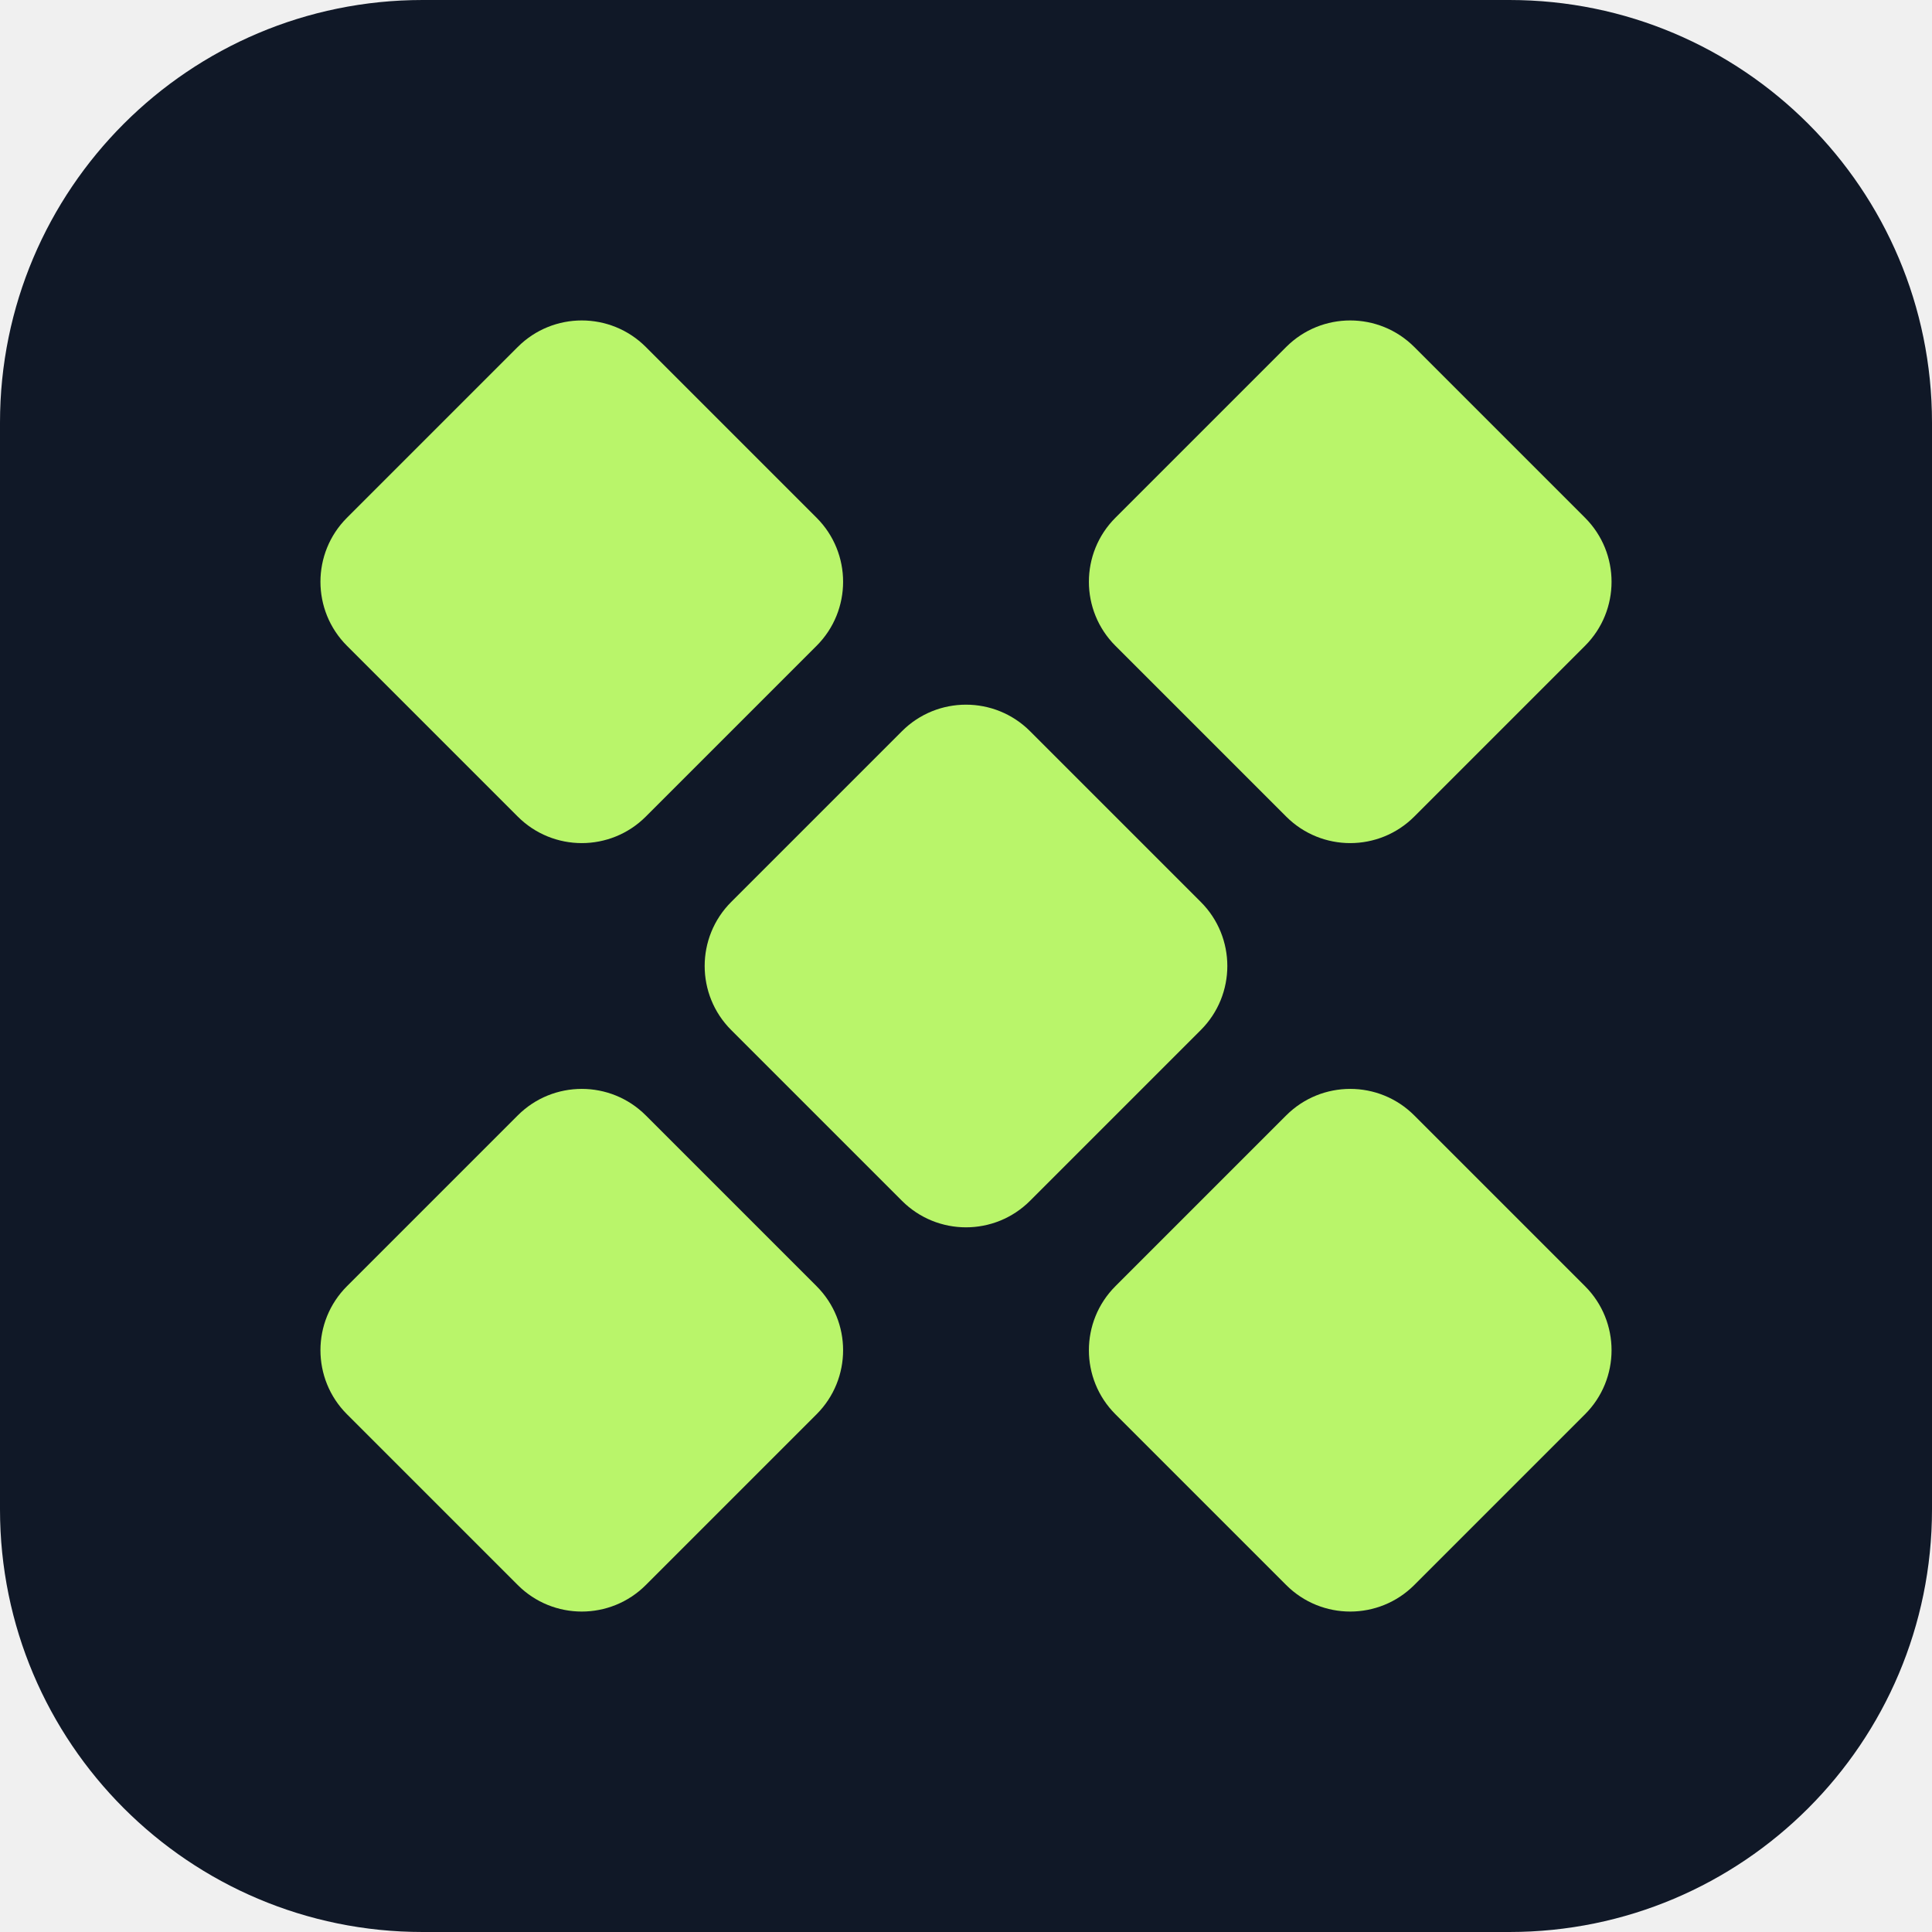
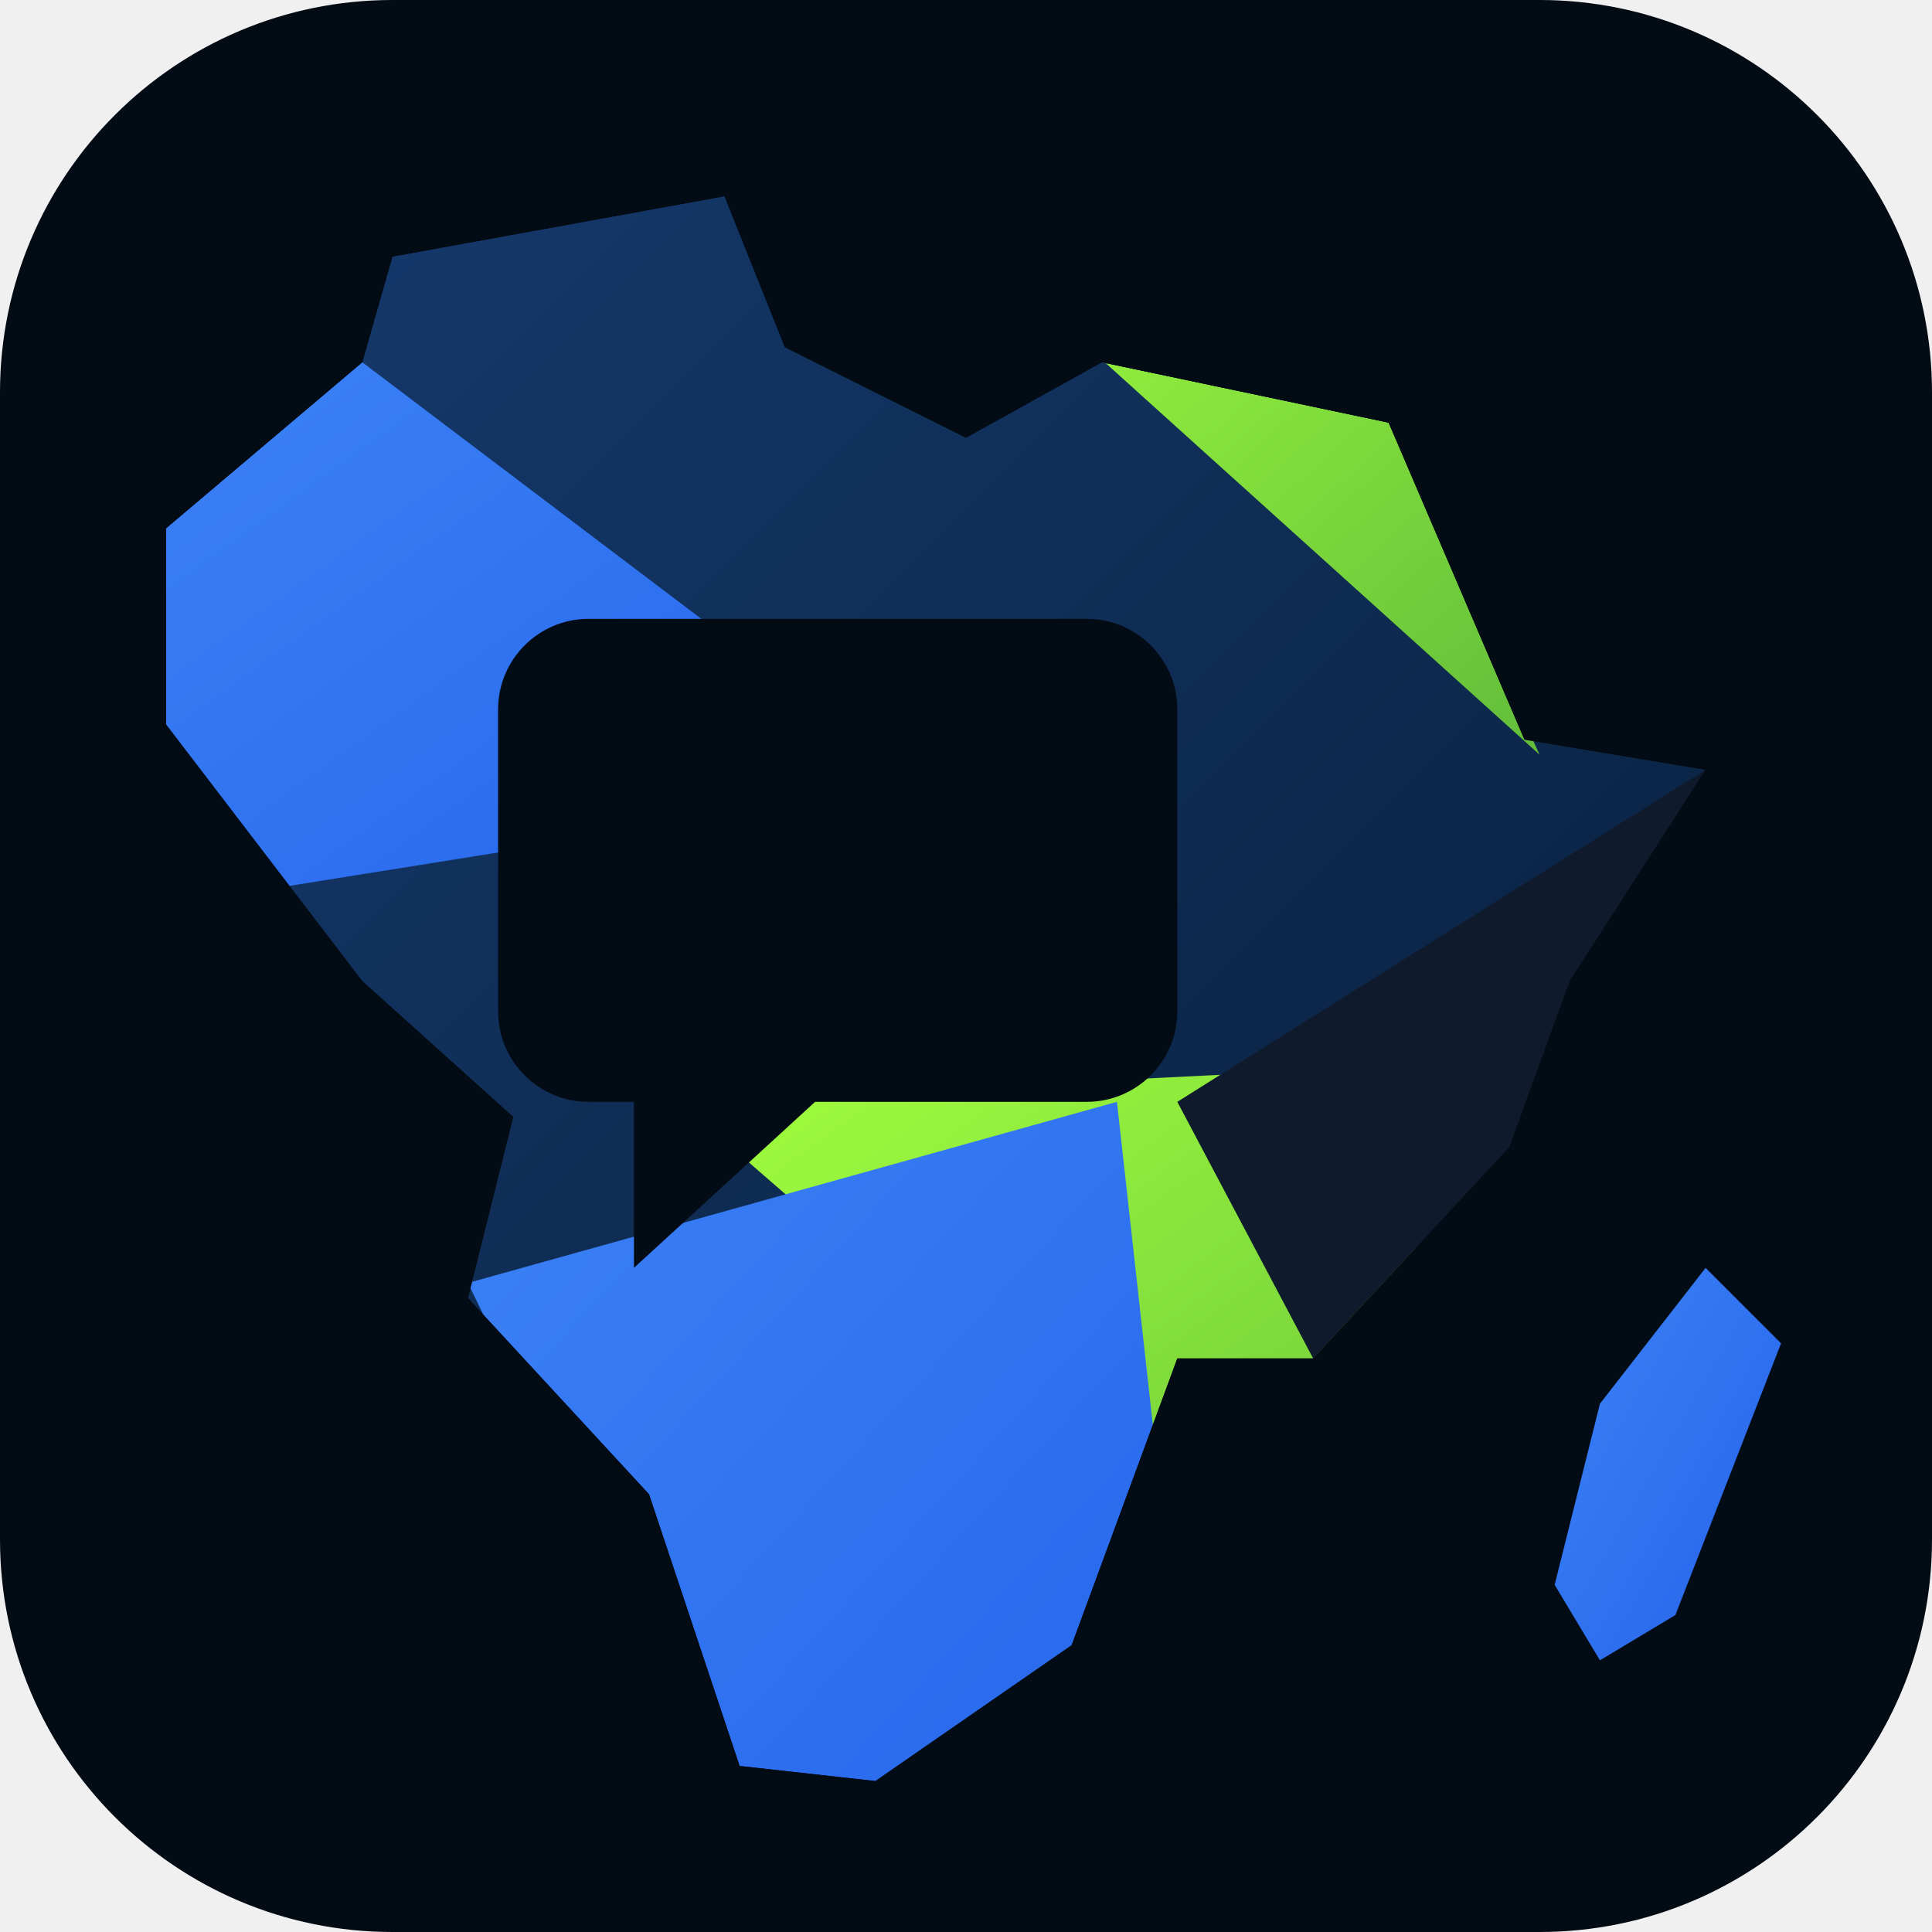
- <svg xmlns="http://www.w3.org/2000/svg" viewBox="0 0 64 64">
-   <rect width="64" height="64" rx="14" fill="#101827" />
-   <g fill="#b9f56a" transform="translate(32 32) rotate(45)">
-     <rect x="-7" y="-25" width="14" height="14" rx="3" />
-     <rect x="-25" y="-7" width="14" height="14" rx="3" />
-     <rect x="-7" y="-7" width="14" height="14" rx="3" />
-     <rect x="11" y="-7" width="14" height="14" rx="3" />
-     <rect x="-7" y="11" width="14" height="14" rx="3" />
+ <svg xmlns="http://www.w3.org/2000/svg" viewBox="0 0 128 128">
+   <defs>
+     <linearGradient id="navy" x1="0" y1="0" x2="1" y2="1">
+       <stop stop-color="#173E75" />
+       <stop offset="1" stop-color="#06182F" />
+     </linearGradient>
+     <linearGradient id="blue" x1="0" y1="0" x2="1" y2="1">
+       <stop stop-color="#3B82F6" />
+       <stop offset="1" stop-color="#2563EB" />
+     </linearGradient>
+     <linearGradient id="lime" x1="0" y1="0" x2="1" y2="1">
+       <stop stop-color="#A3FF3D" />
+       <stop offset="1" stop-color="#62BD3B" />
+     </linearGradient>
+     <clipPath id="africa">
+       <path d="M26 17 48 13 52 23 64 29 73 24 92 28 101 49 113 51 104 65 100 76 87 90 78 90 71 109 58 118 49 117 43 99 31 86 34 74 24 65 11 48 11 35 24 24Z" />
+     </clipPath>
+     <mask id="speech">
+       <rect width="128" height="128" fill="white" />
+       <path d="M39 41h33a6 6 0 0 1 6 6v20a6 6 0 0 1-6 6H54L42 84V73h-3a6 6 0 0 1-6-6V47a6 6 0 0 1 6-6Z" fill="black" />
+     </mask>
+   </defs>
+   <rect width="128" height="128" rx="26" fill="#030B14" />
+   <g clip-path="url(#africa)" mask="url(#speech)">
+     <path d="M0 0h128v128H0Z" fill="url(#navy)" />
+     <path d="M11 35 24 24 61 52 11 60Z" fill="url(#blue)" />
+     <path d="M73 24 92 28 102 50 61 13Z" fill="url(#lime)" />
+     <path d="m45 73 40-2 18 24-12 18Z" fill="url(#lime)" />
+     <path d="m31 85 43-12 6 54-29-1Z" fill="url(#blue)" />
+     <path d="m78 73 35-22-13 25-13 14Z" fill="#0F1B2D" />
  </g>
+   <path d="m106 93 7-9 5 5-7 18-5 3-3-5Z" fill="url(#blue)" />
</svg>
